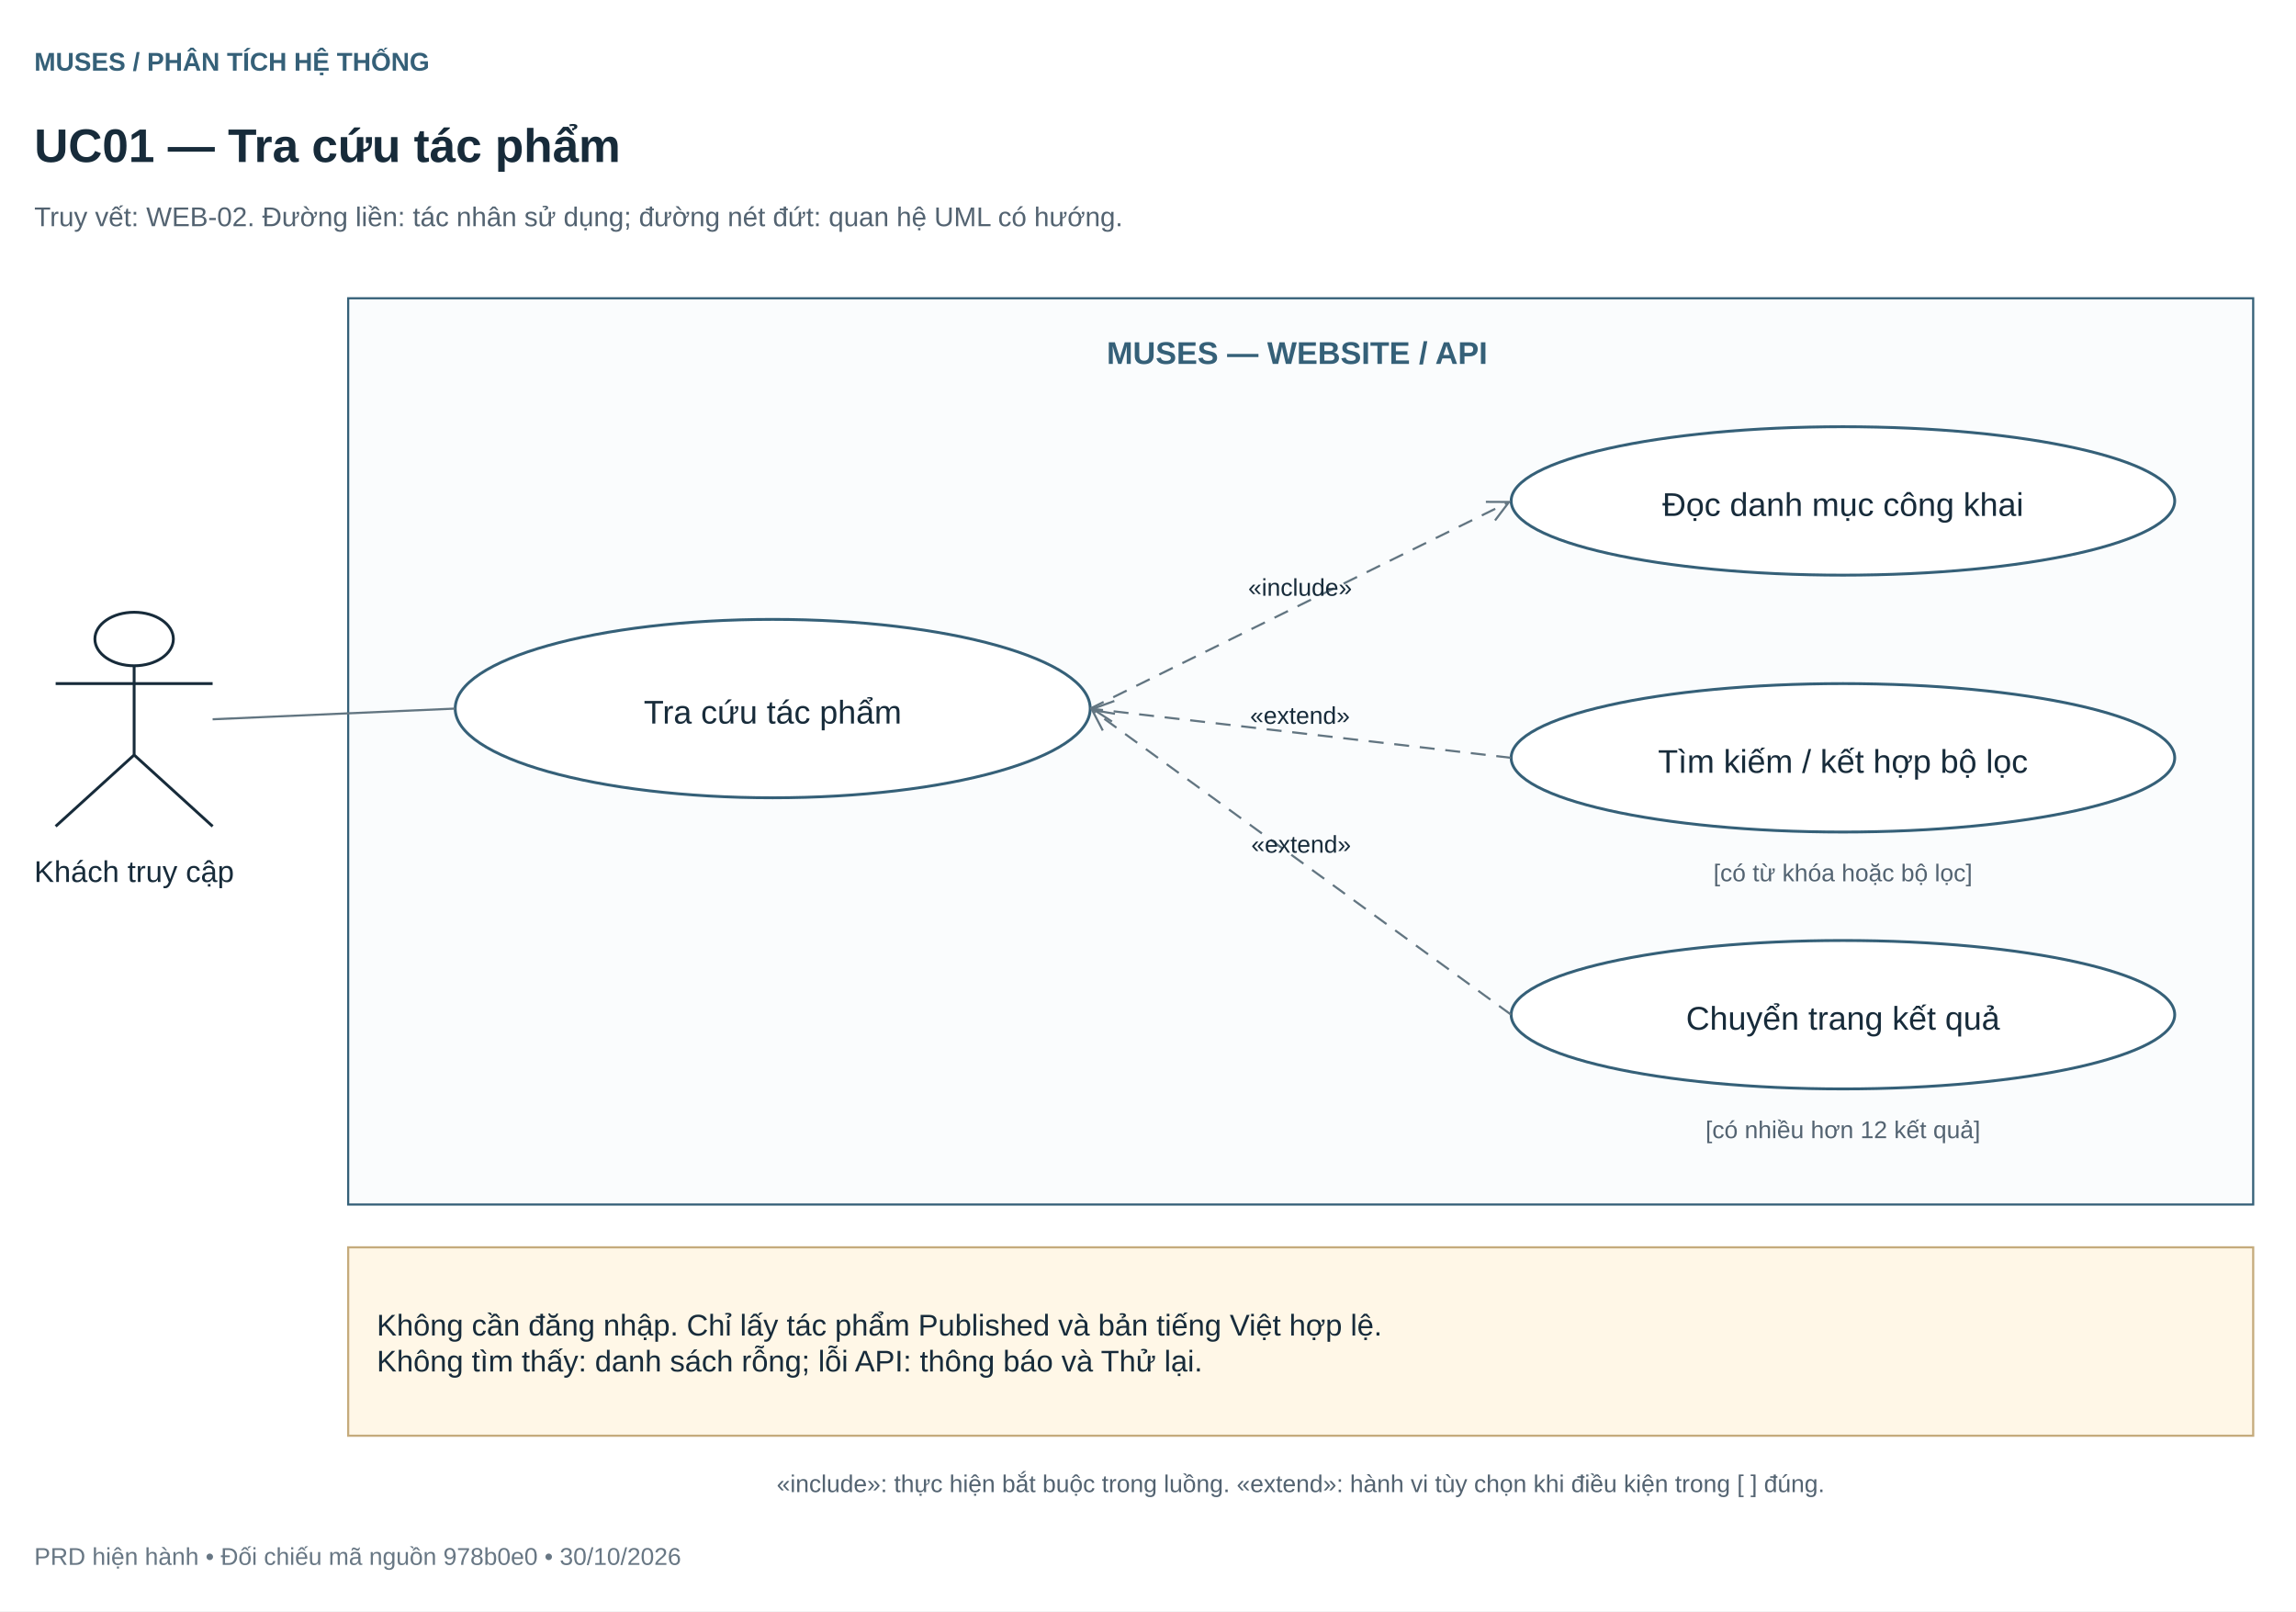
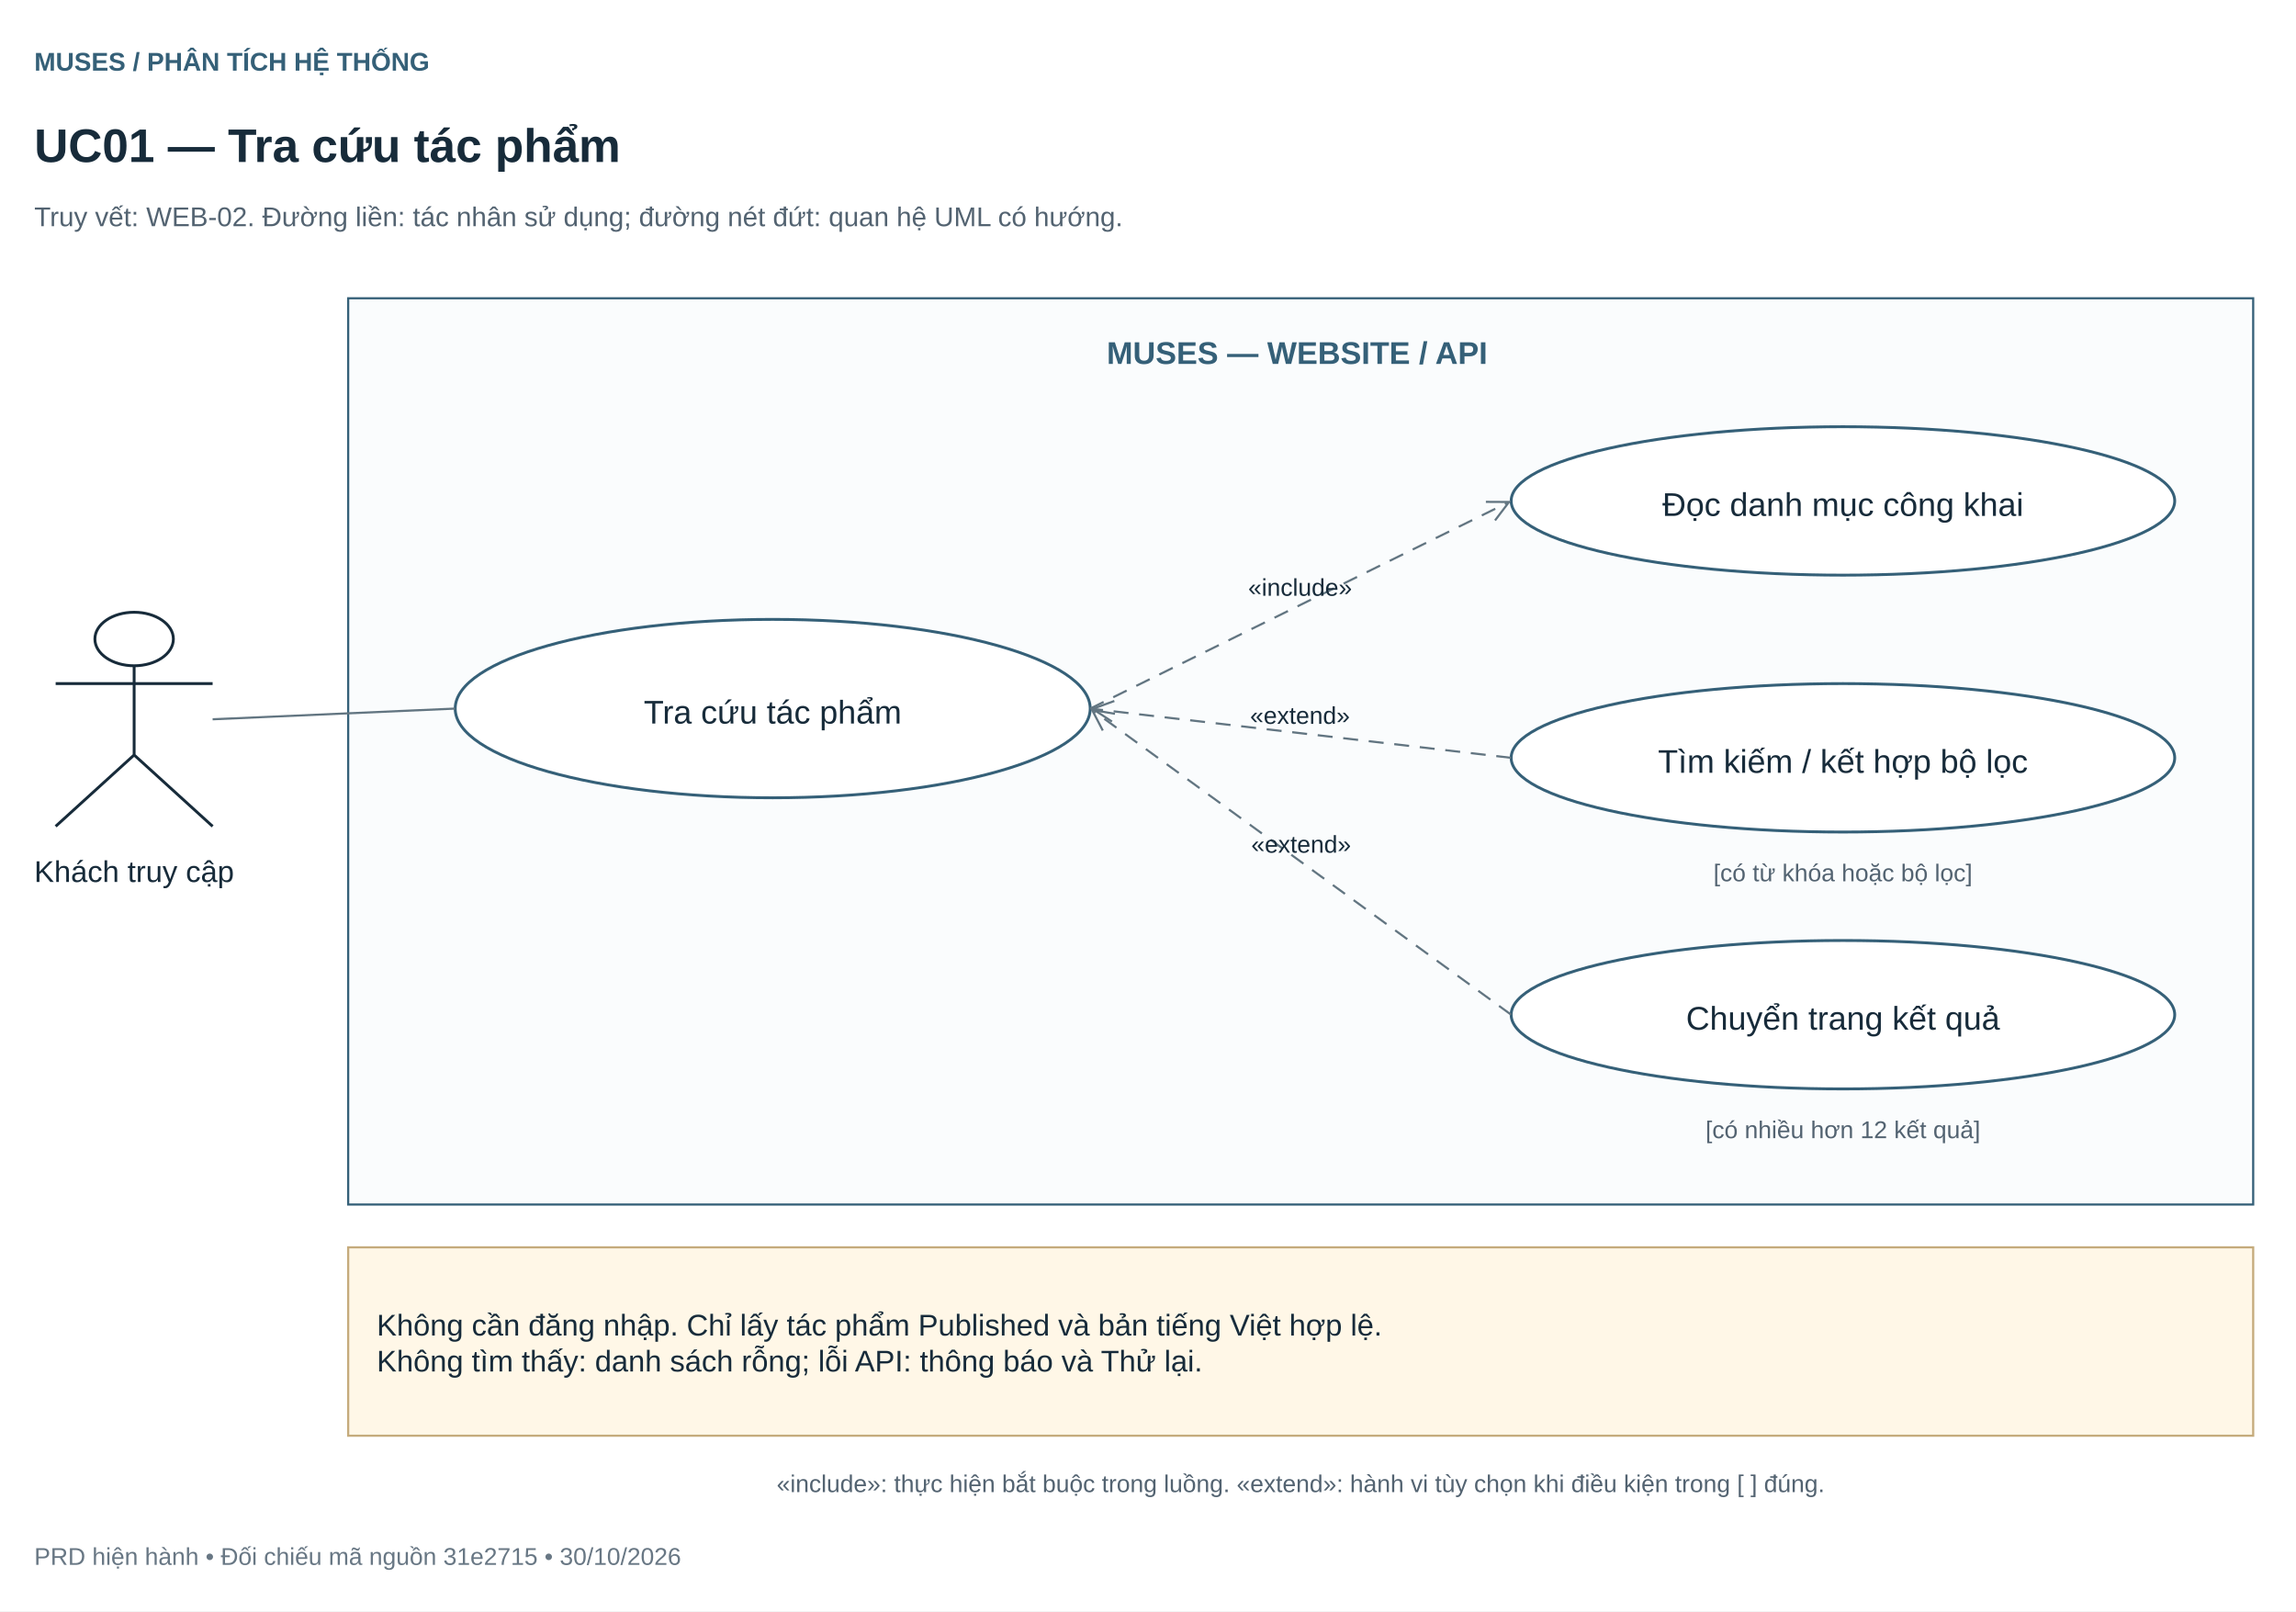
<svg xmlns="http://www.w3.org/2000/svg" style="background: #ffffff; background-color: light-dark(#ffffff, #121212);" version="1.1" width="1609px" height="1129px" viewBox="0 0 1609 1129">
  <defs>
    <clipPath id="mx-clip-22-22-1564-39-0">
      <rect x="22" y="22" width="1564" height="39" />
    </clipPath>
    <clipPath id="mx-clip-22-66-1564-64-0">
      <rect x="22" y="66" width="1564" height="64" />
    </clipPath>
    <clipPath id="mx-clip-22-130-1564-40-0">
      <rect x="22" y="130" width="1564" height="40" />
    </clipPath>
    <clipPath id="mx-clip-22-1071-1564-36-0">
      <rect x="22" y="1071" width="1564" height="36" />
    </clipPath>
    <clipPath id="mx-clip-272-222-1274-46-0">
      <rect x="272" y="222" width="1274" height="46" />
    </clipPath>
    <clipPath id="mx-clip-1057-588-469-44-0">
      <rect x="1057" y="588" width="469" height="44" />
    </clipPath>
    <clipPath id="mx-clip-1057-768-469-44-0">
      <rect x="1057" y="768" width="469" height="44" />
    </clipPath>
    <clipPath id="mx-clip-242-1019-1339-38-0">
      <rect x="242" y="1019" width="1339" height="38" />
    </clipPath>
  </defs>
  <rect fill="#ffffff" width="100%" height="100%" x="0" y="0" style="fill: light-dark(rgb(255, 255, 255), rgb(18, 18, 18));" />
  <g>
    <g data-cell-id="0">
      <g data-cell-id="1">
        <g data-cell-id="n2">
          <g>
            <rect x="24" y="24" width="1560" height="35" fill="none" stroke="none" pointer-events="all" />
          </g>
          <g>
            <g fill="#356078" font-family="Arial" font-weight="bold" text-anchor="start" font-size="18px" clip-path="url(#mx-clip-22-22-1564-39-0)" style="fill: light-dark(rgb(53, 96, 120), rgb(131, 168, 189));">
              <g transform="translate(24,49.5) scale(1)">
                <text>
                  <tspan>MUSES  /  PHÂN TÍCH HỆ THỐNG</tspan>
                </text>
              </g>
            </g>
          </g>
        </g>
        <g data-cell-id="n3">
          <g>
            <rect x="24" y="68" width="1560" height="60" fill="none" stroke="none" pointer-events="all" />
          </g>
          <g>
            <g fill="#172B3A" font-family="Arial" font-weight="bold" text-anchor="start" font-size="33px" clip-path="url(#mx-clip-22-66-1564-64-0)" style="fill: light-dark(rgb(23, 43, 58), rgb(188, 205, 218));">
              <g transform="translate(24,113.5) scale(1)">
                <text>
                  <tspan>UC01 — Tra cứu tác phẩm</tspan>
                </text>
              </g>
            </g>
          </g>
        </g>
        <g data-cell-id="n4">
          <g>
            <rect x="24" y="132" width="1560" height="36" fill="none" stroke="none" pointer-events="all" />
          </g>
          <g>
            <g fill="#536371" font-family="Arial" text-anchor="start" font-size="19px" clip-path="url(#mx-clip-22-130-1564-40-0)" style="fill: light-dark(rgb(83, 99, 113), rgb(142, 156, 168));">
              <g transform="translate(24,158.5) scale(1)">
                <text>
                  <tspan>Truy vết: WEB-02. Đường liền: tác nhân sử dụng; đường nét đứt: quan hệ UML có hướng.</tspan>
                </text>
              </g>
            </g>
          </g>
        </g>
        <g data-cell-id="n5">
          <g>
            <rect x="24" y="1073" width="1560" height="32" fill="none" stroke="none" pointer-events="all" />
          </g>
          <g>
            <g fill="#687784" font-family="Arial" text-anchor="start" font-size="17px" clip-path="url(#mx-clip-22-1071-1564-36-0)" style="fill: light-dark(rgb(104, 119, 132), rgb(126, 139, 150));">
              <g transform="translate(24,1096.5) scale(1)">
                <text>
-                   <tspan>PRD hiện hành • Đối chiếu mã nguồn 978b0e0 • 30/10/2026</tspan>
+                   <tspan>PRD hiện hành • Đối chiếu mã nguồn 31e2715 • 30/10/2026</tspan>
                </text>
              </g>
            </g>
          </g>
        </g>
        <g data-cell-id="n6">
          <g>
            <rect x="244" y="209" width="1335" height="635" fill="#fafcfd" stroke="#356078" stroke-width="1.5" pointer-events="all" style="fill: light-dark(rgb(250, 252, 253), rgb(19, 21, 21)); stroke: light-dark(rgb(53, 96, 120), rgb(131, 168, 189));" />
          </g>
        </g>
        <g data-cell-id="n7">
          <g>
            <rect x="274" y="224" width="1270" height="42" fill="none" stroke="none" pointer-events="all" />
          </g>
          <g>
            <g fill="#356078" font-family="Arial" font-weight="bold" text-anchor="middle" font-size="22px" clip-path="url(#mx-clip-272-222-1274-46-0)" style="fill: light-dark(rgb(53, 96, 120), rgb(131, 168, 189));">
              <g transform="translate(909,255) scale(1)">
                <text>
                  <tspan>MUSES — WEBSITE / API</tspan>
                </text>
              </g>
            </g>
          </g>
        </g>
        <g data-cell-id="n8">
          <g>
            <ellipse cx="94" cy="447.75" rx="27.5" ry="18.75" fill="#ffffff" stroke="#172b3a" stroke-width="2" pointer-events="all" style="fill: light-dark(rgb(255, 255, 255), rgb(18, 18, 18)); stroke: light-dark(rgb(23, 43, 58), rgb(188, 205, 218));" />
            <path d="M 94 466.5 L 94 529 M 94 479 L 39 479 M 94 479 L 149 479 M 94 529 L 39 579 M 94 529 L 149 579" fill="none" stroke="#172b3a" stroke-width="2" stroke-miterlimit="10" pointer-events="all" style="stroke: light-dark(rgb(23, 43, 58), rgb(188, 205, 218));" />
          </g>
          <g>
            <g fill="#172B3A" font-family="Arial" text-anchor="middle" font-size="21px" style="fill: light-dark(rgb(23, 43, 58), rgb(188, 205, 218));">
              <text x="94" y="618">Khách truy cập</text>
            </g>
          </g>
        </g>
        <g data-cell-id="n9">
          <g>
            <ellipse cx="541.5" cy="496.5" rx="222.5" ry="62.5" fill="#ffffff" stroke="#356078" stroke-width="2" pointer-events="all" style="fill: light-dark(rgb(255, 255, 255), rgb(18, 18, 18)); stroke: light-dark(rgb(53, 96, 120), rgb(131, 168, 189));" />
          </g>
          <g>
            <g fill="#172B3A" font-family="Arial" text-anchor="middle" font-size="23px" style="fill: light-dark(rgb(23, 43, 58), rgb(188, 205, 218));">
              <g transform="translate(541.5,507) scale(1)">
                <text>
                  <tspan>Tra cứu tác phẩm</tspan>
                </text>
              </g>
            </g>
          </g>
        </g>
        <g data-cell-id="e10">
          <g>
            <path d="M 149 504 L 319 496.5" fill="none" stroke="#627581" stroke-width="1.5" stroke-miterlimit="10" pointer-events="stroke" style="stroke: light-dark(rgb(98, 117, 129), rgb(126, 142, 153));" />
          </g>
        </g>
        <g data-cell-id="n11">
          <g>
            <ellipse cx="1291.5" cy="351" rx="232.5" ry="52" fill="#ffffff" stroke="#356078" stroke-width="2" pointer-events="all" style="fill: light-dark(rgb(255, 255, 255), rgb(18, 18, 18)); stroke: light-dark(rgb(53, 96, 120), rgb(131, 168, 189));" />
          </g>
          <g>
            <g fill="#172B3A" font-family="Arial" text-anchor="middle" font-size="23px" style="fill: light-dark(rgb(23, 43, 58), rgb(188, 205, 218));">
              <g transform="translate(1291.5,361.5) scale(1)">
                <text>
                  <tspan>Đọc danh mục công khai</tspan>
                </text>
              </g>
            </g>
          </g>
        </g>
        <g data-cell-id="e12">
          <g>
            <path d="M 764 496.5 L 1055.99 352.48" fill="none" stroke="#627581" stroke-width="1.5" stroke-miterlimit="10" stroke-dasharray="10.5 7.5" pointer-events="stroke" style="stroke: light-dark(rgb(98, 117, 129), rgb(126, 142, 153));" />
            <path d="M 1047.7 364.66 L 1057.5 351.74 L 1041.28 351.65" fill="none" stroke="#627581" stroke-width="1.5" stroke-miterlimit="10" pointer-events="all" style="stroke: light-dark(rgb(98, 117, 129), rgb(126, 142, 153));" />
          </g>
          <g>
            <g fill="#172B3A" font-family="Arial" text-anchor="middle" font-size="17px" style="fill: light-dark(rgb(23, 43, 58), rgb(188, 205, 218));">
              <g transform="translate(911.08,417.46) scale(1)">
                <text>
                  <tspan>«include»</tspan>
                </text>
              </g>
            </g>
          </g>
        </g>
        <g data-cell-id="n13">
          <g>
            <ellipse cx="1291.5" cy="531" rx="232.5" ry="52" fill="#ffffff" stroke="#356078" stroke-width="2" pointer-events="all" style="fill: light-dark(rgb(255, 255, 255), rgb(18, 18, 18)); stroke: light-dark(rgb(53, 96, 120), rgb(131, 168, 189));" />
          </g>
          <g>
            <g fill="#172B3A" font-family="Arial" text-anchor="middle" font-size="23px" style="fill: light-dark(rgb(23, 43, 58), rgb(188, 205, 218));">
              <g transform="translate(1291.5,541.5) scale(1)">
                <text>
                  <tspan>Tìm kiếm / kết hợp bộ lọc</tspan>
                </text>
              </g>
            </g>
          </g>
        </g>
        <g data-cell-id="e14">
          <g>
            <path d="M 1059 531 L 767.33 496.89" fill="none" stroke="#627581" stroke-width="1.5" stroke-miterlimit="10" stroke-dasharray="10.5 7.5" pointer-events="stroke" style="stroke: light-dark(rgb(98, 117, 129), rgb(126, 142, 153));" />
            <path d="M 780.91 491.18 L 765.67 496.69 L 779.23 505.58" fill="none" stroke="#627581" stroke-width="1.5" stroke-miterlimit="10" pointer-events="all" style="stroke: light-dark(rgb(98, 117, 129), rgb(126, 142, 153));" />
          </g>
          <g>
            <g fill="#172B3A" font-family="Arial" text-anchor="middle" font-size="17px" style="fill: light-dark(rgb(23, 43, 58), rgb(188, 205, 218));">
              <g transform="translate(911.01,507.19) scale(1)">
                <text>
                  <tspan>«extend»</tspan>
                </text>
              </g>
            </g>
          </g>
        </g>
        <g data-cell-id="n15">
          <g>
            <rect x="1059" y="590" width="465" height="40" fill="none" stroke="none" pointer-events="all" />
          </g>
          <g>
            <g fill="#536371" font-family="Arial" text-anchor="middle" font-size="17px" clip-path="url(#mx-clip-1057-588-469-44-0)" style="fill: light-dark(rgb(83, 99, 113), rgb(142, 156, 168));">
              <g transform="translate(1291.5,617.5) scale(1)">
                <text>
                  <tspan>[có từ khóa hoặc bộ lọc]</tspan>
                </text>
              </g>
            </g>
          </g>
        </g>
        <g data-cell-id="n16">
          <g>
            <ellipse cx="1291.5" cy="711" rx="232.5" ry="52" fill="#ffffff" stroke="#356078" stroke-width="2" pointer-events="all" style="fill: light-dark(rgb(255, 255, 255), rgb(18, 18, 18)); stroke: light-dark(rgb(53, 96, 120), rgb(131, 168, 189));" />
          </g>
          <g>
            <g fill="#172B3A" font-family="Arial" text-anchor="middle" font-size="23px" style="fill: light-dark(rgb(23, 43, 58), rgb(188, 205, 218));">
              <g transform="translate(1291.5,721.5) scale(1)">
                <text>
                  <tspan>Chuyển trang kết quả</tspan>
                </text>
              </g>
            </g>
          </g>
        </g>
        <g data-cell-id="e17">
          <g>
            <path d="M 1059 711 L 766.71 498.47" fill="none" stroke="#627581" stroke-width="1.5" stroke-miterlimit="10" stroke-dasharray="10.5 7.5" pointer-events="stroke" style="stroke: light-dark(rgb(98, 117, 129), rgb(126, 142, 153));" />
            <path d="M 781.35 500.15 L 765.36 497.49 L 772.82 511.88" fill="none" stroke="#627581" stroke-width="1.5" stroke-miterlimit="10" pointer-events="all" style="stroke: light-dark(rgb(98, 117, 129), rgb(126, 142, 153));" />
          </g>
          <g>
            <g fill="#172B3A" font-family="Arial" text-anchor="middle" font-size="17px" style="fill: light-dark(rgb(23, 43, 58), rgb(188, 205, 218));">
              <g transform="translate(911.8,597.47) scale(1)">
                <text>
                  <tspan>«extend»</tspan>
                </text>
              </g>
            </g>
          </g>
        </g>
        <g data-cell-id="n18">
          <g>
            <rect x="1059" y="770" width="465" height="40" fill="none" stroke="none" pointer-events="all" />
          </g>
          <g>
            <g fill="#536371" font-family="Arial" text-anchor="middle" font-size="17px" clip-path="url(#mx-clip-1057-768-469-44-0)" style="fill: light-dark(rgb(83, 99, 113), rgb(142, 156, 168));">
              <g transform="translate(1291.5,797.5) scale(1)">
                <text>
                  <tspan>[có nhiều hơn 12 kết quả]</tspan>
                </text>
              </g>
            </g>
          </g>
        </g>
        <g data-cell-id="n19">
          <g>
            <rect x="244" y="874" width="1335" height="132" fill="#fff7e7" stroke="#c5ab7c" stroke-width="1.5" pointer-events="all" style="fill: light-dark(rgb(255, 247, 231), rgb(31, 24, 11)); stroke: light-dark(rgb(197, 171, 124), rgb(109, 87, 46));" />
          </g>
          <g>
            <g fill="#172B3A" font-family="Arial" text-anchor="start" data-blockTextHeight="50.400000000000006" data-htmlContentWidth="704.53564453125" font-size="21px" style="fill: light-dark(rgb(23, 43, 58), rgb(188, 205, 218));">
              <g transform="translate(264,914.8) scale(1)">
                <text y="21" data-line-font-size="21" x="0">
                  <tspan>Không cần đăng nhập. Chỉ lấy tác phẩm Published và bản tiếng Việt hợp lệ.</tspan>
                </text>
                <text y="46.2" data-line-font-size="21" x="0">
                  <tspan>Không tìm thấy: danh sách rỗng; lỗi API: thông báo và Thử lại.</tspan>
                </text>
              </g>
            </g>
          </g>
        </g>
        <g data-cell-id="n20">
          <g>
            <rect x="244" y="1021" width="1335" height="34" fill="none" stroke="none" pointer-events="all" />
          </g>
          <g>
            <g fill="#536371" font-family="Arial" text-anchor="middle" font-size="17px" clip-path="url(#mx-clip-242-1019-1339-38-0)" style="fill: light-dark(rgb(83, 99, 113), rgb(142, 156, 168));">
              <g transform="translate(911.5,1045.5) scale(1)">
                <text>
                  <tspan>«include»: thực hiện bắt buộc trong luồng. «extend»: hành vi tùy chọn khi điều kiện trong [ ] đúng.</tspan>
                </text>
              </g>
            </g>
          </g>
        </g>
      </g>
    </g>
  </g>
</svg>
